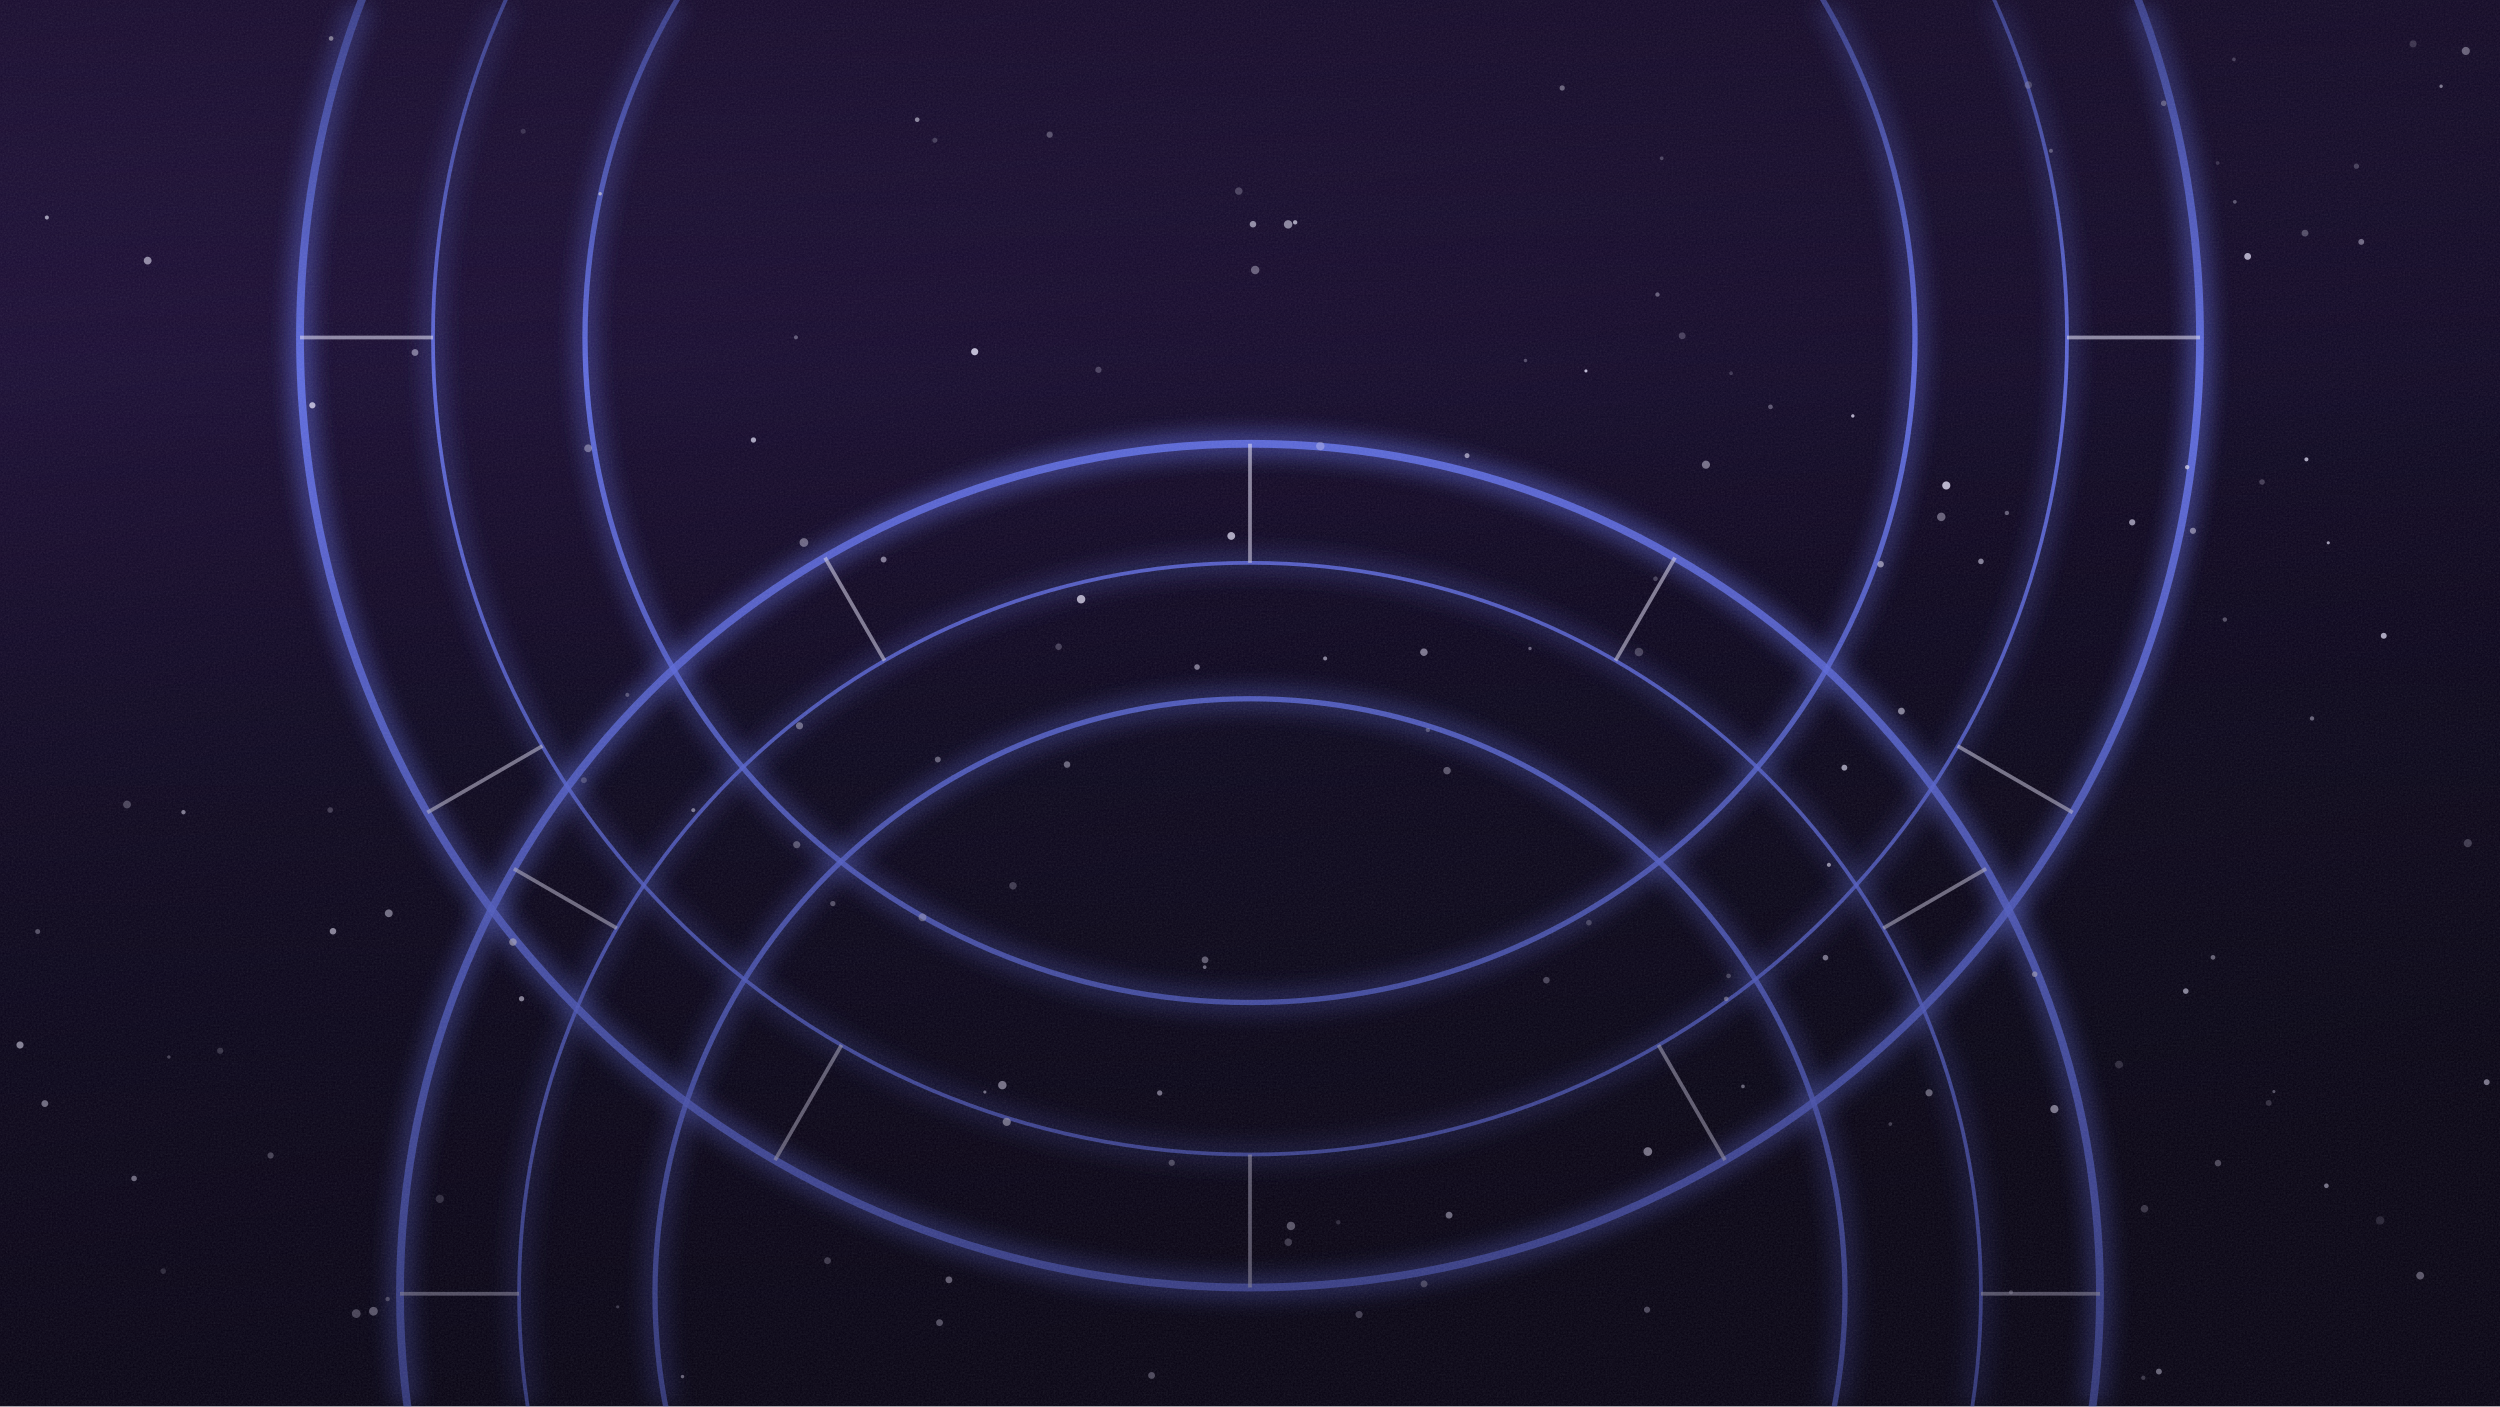
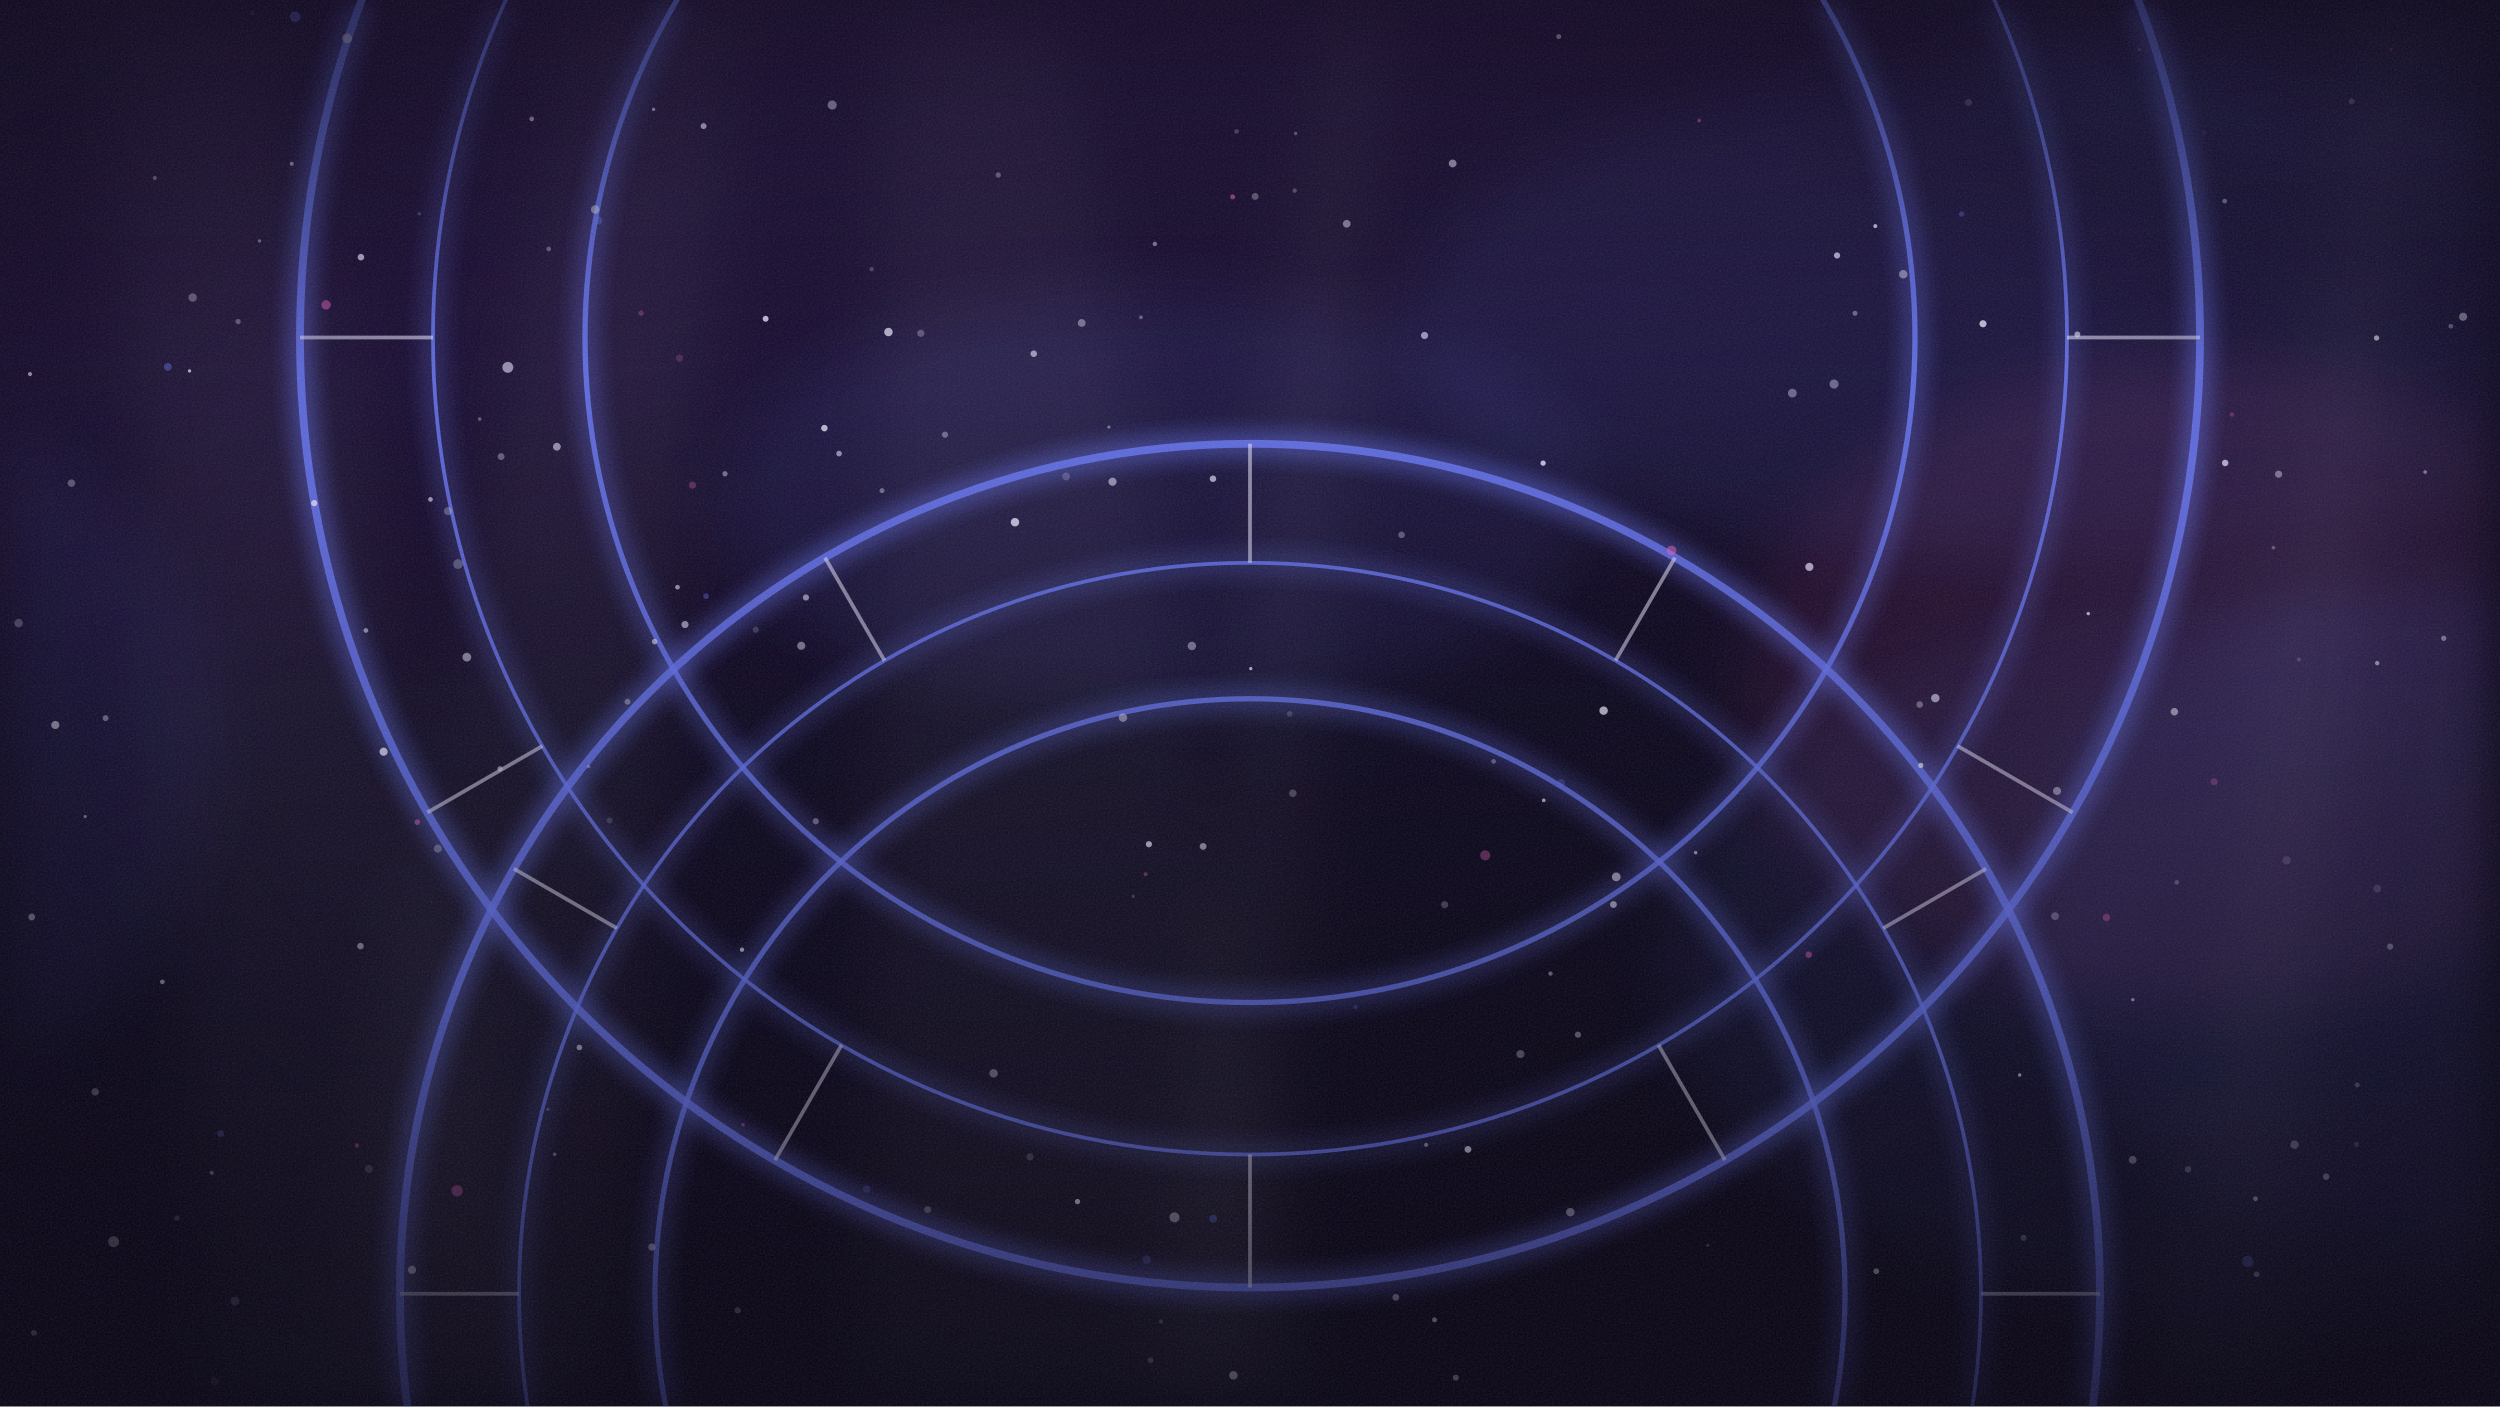
<svg xmlns="http://www.w3.org/2000/svg" class="art art--zodiac" viewBox="0 0 1600 900" preserveAspectRatio="xMidYMid slice" role="img" aria-label="A neon astrological wheel over a deep violet starfield">
  <defs>
    <linearGradient id="g-bg" x1="0" y1="0" x2="0.3" y2="1">
      <stop offset="0%" stop-color="#241243" />
      <stop offset="58%" stop-color="#0d0620" />
      <stop offset="100%" stop-color="#070313" />
    </linearGradient>
    <linearGradient id="g-slab" x1="0" y1="0" x2="0.4" y2="1">
      <stop offset="0%" stop-color="#6b7cff" stop-opacity="0.42" />
      <stop offset="100%" stop-color="#070313" stop-opacity="0.72" />
    </linearGradient>
    <linearGradient id="g-blade" x1="0" y1="0" x2="1" y2="1">
      <stop offset="0%" stop-color="#eae6ff" stop-opacity="0.7" />
      <stop offset="60%" stop-color="#6b7cff" stop-opacity="0.28" />
      <stop offset="100%" stop-color="#ff6bd0" stop-opacity="0" />
    </linearGradient>
    <linearGradient id="g-beam" x1="0" y1="0" x2="1" y2="0">
      <stop offset="0%" stop-color="#6b7cff" stop-opacity="0" />
      <stop offset="30%" stop-color="#eae6ff" />
      <stop offset="70%" stop-color="#6b7cff" />
      <stop offset="100%" stop-color="#6b7cff" stop-opacity="0" />
    </linearGradient>
    <radialGradient id="g-orb" cx="42%" cy="38%" r="62%">
      <stop offset="0%" stop-color="#eae6ff" />
      <stop offset="38%" stop-color="#6b7cff" />
      <stop offset="78%" stop-color="#ff6bd0" stop-opacity="0.7" />
      <stop offset="100%" stop-color="#070313" />
    </radialGradient>
    <radialGradient id="g-halo" cx="50%" cy="50%" r="50%">
      <stop offset="0%" stop-color="#6b7cff" stop-opacity="0.42" />
      <stop offset="100%" stop-color="#6b7cff" stop-opacity="0" />
    </radialGradient>
    <linearGradient id="g-vig" x1="0" y1="0" x2="0" y2="1">
      <stop offset="0%" stop-color="#070313" stop-opacity="0.42" />
      <stop offset="26%" stop-color="#070313" stop-opacity="0.02" />
      <stop offset="100%" stop-color="#070313" stop-opacity="0.5" />
    </linearGradient>
    <filter id="g-glow" x="-70%" y="-70%" width="240%" height="240%">
      <feGaussianBlur stdDeviation="8" result="b" />
      <feFlood flood-color="#6b7cff" result="fc" />
      <feComposite in="fc" in2="b" operator="in" result="g" />
      <feMerge>
        <feMergeNode in="g" />
        <feMergeNode in="g" />
        <feMergeNode in="SourceGraphic" />
      </feMerge>
    </filter>
    <filter id="g-soft">
      <feGaussianBlur stdDeviation="20" />
    </filter>
+     <radialGradient id="g-corner" cx="50%" cy="46%" r="72%">
+       <stop offset="55%" stop-color="#070313" stop-opacity="0" />
+       <stop offset="100%" stop-color="#070313" stop-opacity="0.72" />
+     </radialGradient>
    <filter id="g-grain">
      <feTurbulence type="fractalNoise" baseFrequency="0.85" numOctaves="4" />
      <feColorMatrix type="saturate" values="0" />
    </filter>
  </defs>
  <rect width="1600" height="900" fill="url(#g-bg)" />
+   <g filter="url(#g-soft)">
+     <ellipse cx="1637.4" cy="10.5" rx="380.8" ry="105.3" fill="#6b7cff" opacity="0.1" />
+     <ellipse cx="1483.1" cy="613.2" rx="417.2" ry="240" fill="#6b7cff" opacity="0.1" />
+     <ellipse cx="739.4" cy="320.2" rx="277.7" ry="135.1" fill="#6b7cff" opacity="0.1" />
+     <ellipse cx="1335.7" cy="201.1" rx="437.5" ry="161.8" fill="#6b7cff" opacity="0.1" />
+     <ellipse cx="1413.2" cy="440.7" rx="298.3" ry="207.8" fill="#ff6bd0" opacity="0.1" />
+     <ellipse cx="1574.4" cy="581" rx="281.5" ry="218.2" fill="#6b7cff" opacity="0.1" />
+     <ellipse cx="1601" cy="16.9" rx="202.1" ry="107.6" fill="#241243" opacity="0.1" />
+     <ellipse cx="-68.7" cy="477" rx="205.5" ry="216.9" fill="#6b7cff" opacity="0.1" />
+   </g>
+   <g filter="url(#g-soft)" opacity="0.5">
+     <path d="M65.9 10.6 L169.6 10.6 L363.6 960 L142.4 960 Z" fill="#eae6ff" opacity="0.1" />
+     <path d="M851.8 -30 L888 -30 L801.7 960 L723.4 960 Z" fill="#eae6ff" opacity="0.1" />
+     <path d="M569.2 -34.2 L668.8 -34.2 L851.1 960 L551.6 960 Z" fill="#eae6ff" opacity="0.1" />
+     <path d="M393.9 -94.4 L478 -94.4 L377.6 960 L184 960 Z" fill="#eae6ff" opacity="0.1" />
+     <path d="M1530.8 -103.4 L1566 -103.4 L1449.8 960 L1365 960 Z" fill="#eae6ff" opacity="0.1" />
+   </g>
  <g transform="translate(800 216)" fill="none" stroke="#6b7cff" filter="url(#g-glow)">
    <circle r="608" stroke-width="5" opacity="0.8" />
    <circle r="522.9" stroke-width="2.4" opacity="0.8" />
    <circle r="425.6" stroke-width="3.4" opacity="0.8" />
  </g>
  <g transform="translate(800 216)" stroke="#eae6ff" stroke-width="2.4" opacity="0.6">
    <path d="M522.9 0 L608 0" />
    <path d="M452.8 261.4 L526.5 304" />
    <path d="M261.4 452.8 L304 526.5" />
    <path d="M0 522.9 L0 608" />
    <path d="M-261.4 452.8 L-304 526.5" />
    <path d="M-452.8 261.4 L-526.5 304" />
    <path d="M-522.9 0 L-608 0" />
    <path d="M-452.8 -261.4 L-526.5 -304" />
    <path d="M-261.4 -452.8 L-304 -526.5" />
    <path d="M-0 -522.9 L-0 -608" />
    <path d="M261.4 -452.8 L304 -526.5" />
    <path d="M452.8 -261.4 L526.5 -304" />
  </g>
  <g transform="translate(800 828)" fill="none" stroke="#6b7cff" filter="url(#g-glow)">
    <circle r="544" stroke-width="5" opacity="0.8" />
    <circle r="467.8" stroke-width="2.4" opacity="0.8" />
    <circle r="380.8" stroke-width="3.4" opacity="0.8" />
  </g>
  <g transform="translate(800 828)" stroke="#eae6ff" stroke-width="2.4" opacity="0.6">
    <path d="M467.8 0 L544 0" />
    <path d="M405.2 233.9 L471.1 272" />
    <path d="M233.9 405.2 L272 471.1" />
    <path d="M0 467.8 L0 544" />
    <path d="M-233.9 405.2 L-272 471.1" />
    <path d="M-405.2 233.9 L-471.1 272" />
    <path d="M-467.8 0 L-544 0" />
    <path d="M-405.2 -233.9 L-471.1 -272" />
    <path d="M-233.9 -405.2 L-272 -471.1" />
    <path d="M-0 -467.8 L-0 -544" />
    <path d="M233.9 -405.2 L272 -471.1" />
    <path d="M405.2 -233.9 L471.1 -272" />
  </g>
  <g fill="#eae6ff">
-     <circle cx="1544.4" cy="28.1" r="2.3" opacity="0.30" />
-     <circle cx="1578.1" cy="32.6" r="2.6" opacity="0.64" />
-     <circle cx="1371.7" cy="881.8" r="1.4" opacity="0.42" />
-     <circle cx="1133.1" cy="260.4" r="1.5" opacity="0.35" />
-     <circle cx="1372.5" cy="773.6" r="2.4" opacity="0.35" />
-     <circle cx="1479.7" cy="459.8" r="1.4" opacity="0.50" />
-     <circle cx="671.8" cy="86.2" r="2.0" opacity="0.43" />
-     <circle cx="911.4" cy="821.7" r="2.2" opacity="0.46" />
-     <circle cx="1381.7" cy="877.8" r="1.9" opacity="0.81" />
-     <circle cx="30" cy="139.2" r="1.3" opacity="0.81" />
-     <circle cx="1104.8" cy="639.3" r="1.5" opacity="0.52" />
-     <circle cx="1419.3" cy="104.3" r="1.2" opacity="0.23" />
-     <circle cx="749.9" cy="744.2" r="2.0" opacity="0.46" />
-     <circle cx="803.3" cy="172.8" r="2.7" opacity="0.43" />
-     <circle cx="376.4" cy="286.9" r="2.5" opacity="0.41" />
-     <circle cx="1447.7" cy="308.5" r="1.8" opacity="0.25" />
-     <circle cx="1452" cy="705.9" r="1.9" opacity="0.28" />
-     <circle cx="788" cy="343" r="2.5" opacity="0.80" />
-     <circle cx="1185.8" cy="266.2" r="1.1" opacity="0.78" />
-     <circle cx="1511.2" cy="154.8" r="1.9" opacity="0.51" />
-     <circle cx="1562.3" cy="55.2" r="1.1" opacity="0.75" />
-     <circle cx="911.3" cy="417.4" r="2.4" opacity="0.59" />
-     <circle cx="1107.9" cy="238.9" r="1.2" opacity="0.21" />
-     <circle cx="533" cy="578.3" r="1.7" opacity="0.43" />
-     <circle cx="989.7" cy="627.3" r="2.1" opacity="0.40" />
-     <circle cx="1314.8" cy="709.8" r="2.6" opacity="0.78" />
-     <circle cx="24.1" cy="596.2" r="1.6" opacity="0.45" />
-     <circle cx="828.9" cy="142.3" r="1.4" opacity="0.84" />
-     <circle cx="529.6" cy="806.8" r="2.2" opacity="0.40" />
-     <circle cx="509.9" cy="540.6" r="2.3" opacity="0.42" />
-     <circle cx="94.5" cy="166.8" r="2.5" opacity="0.67" />
-     <circle cx="173.2" cy="739.5" r="2.0" opacity="0.42" />
-     <circle cx="1430.3" cy="129.2" r="1.2" opacity="0.42" />
-     <circle cx="1180.4" cy="491.3" r="1.9" opacity="0.79" />
-     <circle cx="630.3" cy="698.9" r="1.0" opacity="0.71" />
-     <circle cx="248.8" cy="584.5" r="2.5" opacity="0.63" />
-     <circle cx="926.1" cy="493.2" r="2.4" opacity="0.44" />
-     <circle cx="373.7" cy="499.3" r="1.9" opacity="0.28" />
-     <circle cx="848.1" cy="421.4" r="1.3" opacity="0.66" />
-     <circle cx="1245.6" cy="310.7" r="2.6" opacity="0.84" />
-     <circle cx="1059.5" cy="370.4" r="1.5" opacity="0.28" />
-     <circle cx="436.8" cy="881" r="1.1" opacity="0.80" />
-     <circle cx="1115.5" cy="695.3" r="1.2" opacity="0.62" />
-     <circle cx="328.3" cy="602.9" r="2.4" opacity="0.67" />
-     <circle cx="856.5" cy="782.3" r="1.4" opacity="0.30" />
-     <circle cx="1384.8" cy="66.1" r="1.8" opacity="0.47" />
-     <circle cx="1403.5" cy="339.7" r="2.0" opacity="0.53" />
-     <circle cx="766.1" cy="426.9" r="1.8" opacity="0.59" />
-     <circle cx="691.9" cy="383.5" r="2.7" opacity="0.83" />
-     <circle cx="395.3" cy="836.4" r="1.0" opacity="0.42" />
-     <circle cx="1438.5" cy="164.1" r="2.2" opacity="0.85" />
-     <circle cx="979.2" cy="415" r="1.1" opacity="0.49" />
-     <circle cx="742.2" cy="699.5" r="1.7" opacity="0.72" />
-     <circle cx="648.3" cy="566.9" r="2.4" opacity="0.31" />
-     <circle cx="1525.6" cy="406.9" r="1.9" opacity="0.83" />
-     <circle cx="913.8" cy="467.2" r="1.4" opacity="0.34" />
-     <circle cx="1216.9" cy="455.1" r="2.2" opacity="0.65" />
-     <circle cx="1091.8" cy="297.4" r="2.6" opacity="0.49" />
-     <circle cx="281.5" cy="767.3" r="2.6" opacity="0.28" />
-     <circle cx="1416.3" cy="612.7" r="1.5" opacity="0.57" />
-     <circle cx="1475.2" cy="149.2" r="2.2" opacity="0.36" />
-     <circle cx="239" cy="839.2" r="2.8" opacity="0.63" />
-     <circle cx="1267.8" cy="359.3" r="1.8" opacity="0.60" />
-     <circle cx="1302.2" cy="623.5" r="1.8" opacity="0.61" />
-     <circle cx="644.3" cy="718" r="2.6" opacity="0.70" />
-     <circle cx="514.5" cy="347.2" r="2.8" opacity="0.45" />
-     <circle cx="1063.5" cy="101.3" r="1.2" opacity="0.35" />
-     <circle cx="1076.6" cy="214.9" r="2.2" opacity="0.25" />
-     <circle cx="1106.3" cy="624.6" r="1.5" opacity="0.36" />
-     <circle cx="401.5" cy="444.7" r="1.3" opacity="0.35" />
-     <circle cx="1287" cy="827.1" r="1.3" opacity="0.54" />
-     <circle cx="1054.1" cy="838.2" r="2.0" opacity="0.55" />
-     <circle cx="1234.6" cy="699.4" r="2.3" opacity="0.60" />
-     <circle cx="1298.1" cy="54.4" r="2.4" opacity="0.34" />
-     <circle cx="565.5" cy="358.1" r="1.9" opacity="0.58" />
-     <circle cx="938.9" cy="291.6" r="1.6" opacity="0.63" />
-     <circle cx="1490.1" cy="347.4" r="1.0" opacity="0.75" />
-     <circle cx="1419.5" cy="744.4" r="2.1" opacity="0.47" />
-     <circle cx="104.5" cy="813.5" r="1.8" opacity="0.28" />
-     <circle cx="999.8" cy="56.3" r="1.7" opacity="0.59" />
-     <circle cx="1284.4" cy="328.3" r="1.4" opacity="0.42" />
-     <circle cx="1312.6" cy="96.5" r="1.3" opacity="0.43" />
-     <circle cx="1523.3" cy="781.1" r="2.7" opacity="0.23" />
-     <circle cx="801.9" cy="143.5" r="2.1" opacity="0.72" />
-     <circle cx="771.2" cy="614.3" r="2.2" opacity="0.53" />
-     <circle cx="623.8" cy="225.1" r="2.3" opacity="0.84" />
-     <circle cx="1548.9" cy="816.4" r="2.5" opacity="0.63" />
-     <circle cx="792.8" cy="122.3" r="2.4" opacity="0.32" />
-     <circle cx="1488.9" cy="758.9" r="1.5" opacity="0.79" />
-     <circle cx="1209.8" cy="719.4" r="1.2" opacity="0.38" />
-     <circle cx="248.1" cy="831.4" r="1.4" opacity="0.49" />
-     <circle cx="1203.6" cy="361.1" r="2.1" opacity="0.61" />
-     <circle cx="607.3" cy="819.1" r="2.2" opacity="0.68" />
-     <circle cx="1170.5" cy="553.5" r="1.3" opacity="0.79" />
-     <circle cx="1508.1" cy="106.4" r="1.7" opacity="0.32" />
-     <circle cx="211.3" cy="518.4" r="1.8" opacity="0.29" />
-     <circle cx="771" cy="619" r="1.2" opacity="0.62" />
-     <circle cx="1054.6" cy="737" r="2.8" opacity="0.77" />
-     <circle cx="598.3" cy="89.8" r="1.6" opacity="0.31" />
-     <circle cx="1364.6" cy="334.3" r="2.0" opacity="0.67" />
-     <circle cx="737" cy="880.3" r="2.2" opacity="0.59" />
-     <circle cx="265.6" cy="225.6" r="2.2" opacity="0.49" />
-     <circle cx="927.4" cy="777.7" r="2.2" opacity="0.74" />
-     <circle cx="587" cy="76.6" r="1.5" opacity="0.79" />
-     <circle cx="384.1" cy="124" r="1.1" opacity="0.85" />
-     <circle cx="334.8" cy="84" r="1.6" opacity="0.23" />
-     <circle cx="1168.3" cy="612.9" r="1.8" opacity="0.67" />
-     <circle cx="28.7" cy="706.3" r="2.2" opacity="0.69" />
-     <circle cx="228" cy="840.7" r="2.8" opacity="0.51" />
-     <circle cx="511.7" cy="464.5" r="2.3" opacity="0.50" />
-     <circle cx="869.8" cy="841.3" r="2.3" opacity="0.45" />
-     <circle cx="1455.3" cy="698.6" r="1.0" opacity="0.52" />
-     <circle cx="482.2" cy="281.6" r="1.7" opacity="0.74" />
-     <circle cx="976.3" cy="230.7" r="1.1" opacity="0.30" />
-     <circle cx="600.2" cy="486.1" r="1.9" opacity="0.48" />
-     <circle cx="845" cy="285.5" r="2.7" opacity="0.34" />
-     <circle cx="590.4" cy="587.1" r="2.5" opacity="0.46" />
-     <circle cx="1015" cy="237.4" r="1.0" opacity="0.83" />
-     <circle cx="108.1" cy="676.5" r="1.1" opacity="0.39" />
-     <circle cx="824.5" cy="795" r="2.4" opacity="0.39" />
-     <circle cx="12.8" cy="668.8" r="2.3" opacity="0.81" />
-     <circle cx="213.1" cy="596" r="2.1" opacity="0.77" />
-     <circle cx="1356.2" cy="681.3" r="2.5" opacity="0.25" />
-     <circle cx="1579.4" cy="539.6" r="2.6" opacity="0.30" />
-     <circle cx="826.2" cy="784.6" r="2.7" opacity="0.60" />
-     <circle cx="1429.7" cy="38" r="1.2" opacity="0.37" />
-     <circle cx="1398.9" cy="634.3" r="1.8" opacity="0.80" />
-     <circle cx="824.4" cy="143.6" r="2.7" opacity="0.68" />
-     <circle cx="1591.5" cy="692.6" r="1.9" opacity="0.78" />
-     <circle cx="211.9" cy="24.6" r="1.5" opacity="0.82" />
-     <circle cx="140.9" cy="672.5" r="2.0" opacity="0.29" />
-     <circle cx="333.8" cy="639.2" r="1.7" opacity="0.77" />
-     <circle cx="81.3" cy="514.9" r="2.5" opacity="0.35" />
-     <circle cx="443.7" cy="518.5" r="1.3" opacity="0.62" />
-     <circle cx="1476.1" cy="294" r="1.3" opacity="0.77" />
-     <circle cx="85.8" cy="754.2" r="1.8" opacity="0.72" />
-     <circle cx="601.3" cy="846.5" r="2.2" opacity="0.59" />
-     <circle cx="117.4" cy="519.8" r="1.4" opacity="0.66" />
-     <circle cx="509.4" cy="215.9" r="1.3" opacity="0.37" />
-     <circle cx="199.9" cy="259.4" r="2.0" opacity="0.76" />
-     <circle cx="1242.4" cy="330.8" r="2.7" opacity="0.43" />
-     <circle cx="682.9" cy="489.3" r="2.1" opacity="0.52" />
-     <circle cx="1060.8" cy="188.5" r="1.4" opacity="0.42" />
-     <circle cx="703" cy="236.7" r="2.0" opacity="0.25" />
-     <circle cx="677.5" cy="413.9" r="2.1" opacity="0.29" />
-     <circle cx="1048.9" cy="417.3" r="2.7" opacity="0.29" />
-     <circle cx="641.5" cy="694.5" r="2.7" opacity="0.73" />
-     <circle cx="1423.9" cy="396.5" r="1.4" opacity="0.37" />
-     <circle cx="1016.9" cy="590.5" r="1.8" opacity="0.32" />
-     <circle cx="1399.8" cy="299" r="1.4" opacity="0.74" />
-   </g>
+     <circle cx="1316.5" cy="506.2" r="2.6" opacity="0.52" />
+     <circle cx="800.5" cy="427.9" r="1.1" opacity="0.82" />
+     <circle cx="370.8" cy="670.4" r="1.8" opacity="0.67" />
+     <circle cx="1085.2" cy="545.7" r="1.1" opacity="0.69" />
+     <circle cx="1336.5" cy="392.7" r="1.1" opacity="0.81" />
+     <circle cx="483.7" cy="403" r="2.0" opacity="0.22" />
+     <circle cx="689.6" cy="769" r="1.7" opacity="0.78" />
+     <circle cx="1463.4" cy="550.6" r="2.6" opacity="0.20" />
+     <circle cx="401.6" cy="449.1" r="1.9" opacity="0.41" />
+     <circle cx="390.1" cy="525.1" r="1.9" opacity="0.20" />
+     <circle cx="568.6" cy="212.5" r="2.7" opacity="0.76" />
+     <circle cx="1026.3" cy="454.8" r="2.7" opacity="0.84" />
+     <circle cx="1158" cy="362.8" r="2.6" opacity="0.76" />
+     <circle cx="537" cy="290.3" r="1.8" opacity="0.60" />
+     <circle cx="988" cy="512.2" r="1.2" opacity="0.80" />
+     <circle cx="929.7" cy="104.6" r="2.5" opacity="0.66" />
+     <circle cx="739.1" cy="156.1" r="1.4" opacity="0.55" />
+     <circle cx="987.6" cy="296.4" r="1.7" opacity="0.84" />
+     <circle cx="1034.4" cy="561.2" r="2.8" opacity="0.67" />
+     <circle cx="939.5" cy="735.6" r="2.2" opacity="0.80" />
+     <circle cx="735.3" cy="540.3" r="2.0" opacity="0.83" />
+     <circle cx="45.7" cy="309.2" r="2.4" opacity="0.43" />
+     <circle cx="298.8" cy="420.6" r="2.8" opacity="0.58" />
+     <circle cx="340.3" cy="76.1" r="1.5" opacity="0.68" />
+     <circle cx="113.2" cy="779.6" r="1.8" opacity="0.30" />
+     <circle cx="1424.1" cy="296.3" r="2.1" opacity="0.77" />
+     <circle cx="589.3" cy="213.3" r="2.3" opacity="0.31" />
+     <circle cx="1200.2" cy="144.7" r="1.3" opacity="0.85" />
+     <circle cx="1471.3" cy="422.1" r="1.3" opacity="0.24" />
+     <circle cx="438.4" cy="399.7" r="2.3" opacity="0.63" />
+     <circle cx="1564" cy="408.5" r="1.7" opacity="0.62" />
+     <circle cx="54.5" cy="522.6" r="1.0" opacity="0.64" />
+     <circle cx="712" cy="308.3" r="2.6" opacity="0.59" />
+     <circle cx="419" cy="410.6" r="1.8" opacity="0.65" />
+     <circle cx="803.3" cy="125.7" r="2.2" opacity="0.40" />
+     <circle cx="1458.3" cy="303.5" r="2.3" opacity="0.50" />
+     <circle cx="135.5" cy="750.6" r="1.3" opacity="0.56" />
+     <circle cx="638.9" cy="112" r="1.7" opacity="0.42" />
+     <circle cx="1443.5" cy="767.2" r="1.5" opacity="0.81" />
+     <circle cx="433.6" cy="375.8" r="1.5" opacity="0.65" />
+     <circle cx="351.2" cy="159.3" r="1.5" opacity="0.39" />
+     <circle cx="718.7" cy="459.3" r="2.7" opacity="0.51" />
+     <circle cx="828.6" cy="122" r="1.4" opacity="0.34" />
+     <circle cx="1568.5" cy="208.8" r="1.5" opacity="0.46" />
+     <circle cx="1032.6" cy="578.9" r="2.2" opacity="0.68" />
+     <circle cx="1521.4" cy="424.4" r="1.4" opacity="0.72" />
+     <circle cx="564.5" cy="314" r="1.6" opacity="0.42" />
+     <circle cx="1238.6" cy="446.8" r="2.7" opacity="0.68" />
+     <circle cx="912.7" cy="732.7" r="1.3" opacity="0.54" />
+     <circle cx="490" cy="204" r="1.9" opacity="0.84" />
+     <circle cx="1364.9" cy="742.3" r="2.5" opacity="0.52" />
+     <circle cx="593.7" cy="774.2" r="2.2" opacity="0.34" />
+     <circle cx="1488.7" cy="753.1" r="2.1" opacity="0.61" />
+     <circle cx="1552.1" cy="302.1" r="1.2" opacity="0.59" />
+     <circle cx="418.3" cy="70" r="1.1" opacity="0.75" />
+     <circle cx="527.6" cy="274" r="2.1" opacity="0.79" />
+     <circle cx="515.8" cy="382.4" r="2.0" opacity="0.61" />
+     <circle cx="1200.8" cy="813.6" r="1.9" opacity="0.68" />
+     <circle cx="911.7" cy="214.7" r="2.3" opacity="0.64" />
+     <circle cx="268.3" cy="136.8" r="1.1" opacity="0.26" />
+     <circle cx="1009.9" cy="662.2" r="2.0" opacity="0.48" />
+     <circle cx="245.5" cy="481.1" r="2.6" opacity="0.85" />
+     <circle cx="1505.1" cy="64.8" r="1.9" opacity="0.37" />
+     <circle cx="825.4" cy="456.9" r="1.8" opacity="0.22" />
+     <circle cx="11.9" cy="398.8" r="2.7" opacity="0.34" />
+     <circle cx="231" cy="164.6" r="2.1" opacity="0.85" />
+     <circle cx="1269.1" cy="207.2" r="2.3" opacity="0.82" />
+     <circle cx="682.3" cy="304.9" r="2.5" opacity="0.23" />
+     <circle cx="1229.3" cy="489.9" r="1.7" opacity="0.81" />
+     <circle cx="918.1" cy="844.7" r="1.6" opacity="0.70" />
+     <circle cx="1005" cy="775.8" r="2.7" opacity="0.54" />
+     <circle cx="19.2" cy="239.4" r="1.3" opacity="0.83" />
+     <circle cx="450.3" cy="80.7" r="1.9" opacity="0.84" />
+     <circle cx="355" cy="738.7" r="1.1" opacity="0.52" />
+     <circle cx="557.8" cy="172.3" r="1.4" opacity="0.27" />
+     <circle cx="474.9" cy="607.8" r="1.4" opacity="0.77" />
+     <circle cx="472.1" cy="838.6" r="2.0" opacity="0.36" />
+     <circle cx="35.4" cy="464" r="2.6" opacity="0.69" />
+     <circle cx="60.9" cy="698.8" r="2.4" opacity="0.48" />
+     <circle cx="770" cy="541.7" r="2.2" opacity="0.65" />
+     <circle cx="1259.9" cy="65.5" r="2.2" opacity="0.24" />
+     <circle cx="776.3" cy="306.4" r="2.1" opacity="0.71" />
+     <circle cx="649.6" cy="334.2" r="2.7" opacity="0.84" />
+     <circle cx="635.9" cy="686.9" r="2.7" opacity="0.45" />
+     <circle cx="230.7" cy="605.5" r="2.1" opacity="0.60" />
+     <circle cx="152.4" cy="205.8" r="1.7" opacity="0.40" />
+     <circle cx="692.3" cy="206.7" r="2.5" opacity="0.45" />
+     <circle cx="320" cy="492" r="1.7" opacity="0.57" />
+     <circle cx="1369.3" cy="31.8" r="1.0" opacity="0.26" />
+     <circle cx="150.3" cy="832.7" r="2.8" opacity="0.32" />
+     <circle cx="659.2" cy="740.4" r="2.3" opacity="0.23" />
+     <circle cx="186.7" cy="104.8" r="1.3" opacity="0.72" />
+     <circle cx="1423.8" cy="128.7" r="1.5" opacity="0.56" />
+     <circle cx="512.8" cy="413.3" r="2.6" opacity="0.53" />
+     <circle cx="1508.6" cy="694.3" r="1.6" opacity="0.42" />
+     <circle cx="1393.2" cy="564.7" r="1.5" opacity="0.31" />
+     <circle cx="709.7" cy="273.3" r="1.0" opacity="0.45" />
+     <circle cx="1521" cy="216.3" r="1.7" opacity="0.83" />
+     <circle cx="123.3" cy="190.4" r="2.7" opacity="0.44" />
+     <circle cx="1315.2" cy="586.3" r="2.5" opacity="0.35" />
+     <circle cx="1093" cy="797.1" r="1.0" opacity="0.32" />
+     <circle cx="236.1" cy="748.1" r="2.5" opacity="0.24" />
+     <circle cx="973.1" cy="674.6" r="2.6" opacity="0.41" />
+     <circle cx="320.7" cy="292.2" r="2.2" opacity="0.37" />
+     <circle cx="1521.4" cy="568.8" r="2.5" opacity="0.23" />
+     <circle cx="1329.5" cy="214" r="1.9" opacity="0.62" />
+     <circle cx="280.2" cy="543.1" r="2.6" opacity="0.34" />
+     <circle cx="307" cy="268.2" r="1.2" opacity="0.35" />
+     <circle cx="997.6" cy="23.4" r="1.6" opacity="0.58" />
+     <circle cx="1292.6" cy="688" r="1.1" opacity="0.81" />
+     <circle cx="861.9" cy="143.2" r="2.5" opacity="0.56" />
+     <circle cx="522.1" cy="525.6" r="2.0" opacity="0.44" />
+     <circle cx="166.1" cy="154.2" r="1.1" opacity="0.54" />
+     <circle cx="263.7" cy="812.7" r="2.6" opacity="0.70" />
+     <circle cx="827.4" cy="507.7" r="2.4" opacity="0.32" />
+     <circle cx="1391.6" cy="455.5" r="2.4" opacity="0.63" />
+     <circle cx="99.1" cy="113.9" r="1.3" opacity="0.56" />
+     <circle cx="931.7" cy="881.7" r="1.9" opacity="0.66" />
+     <circle cx="736.4" cy="870.5" r="1.9" opacity="0.35" />
+     <circle cx="604.8" cy="278.2" r="2.0" opacity="0.39" />
+     <circle cx="992.3" cy="623.1" r="1.4" opacity="0.52" />
+     <circle cx="789.4" cy="880.2" r="2.7" opacity="0.73" />
+     <circle cx="762.8" cy="413.4" r="2.7" opacity="0.49" />
+     <circle cx="1228.6" cy="450.9" r="2.1" opacity="0.43" />
+     <circle cx="464" cy="303.2" r="1.7" opacity="0.46" />
+     <circle cx="417.2" cy="798.1" r="2.3" opacity="0.59" />
+     <circle cx="829.2" cy="85.4" r="1.1" opacity="0.44" />
+     <circle cx="1365" cy="639.8" r="1.1" opacity="0.71" />
+     <circle cx="1529.7" cy="605.8" r="2.0" opacity="0.51" />
+     <circle cx="1468.5" cy="732.6" r="2.7" opacity="0.50" />
+     <circle cx="350.7" cy="710" r="1.1" opacity="0.29" />
+     <circle cx="1187.2" cy="200.5" r="1.6" opacity="0.42" />
+     <circle cx="67.6" cy="459.6" r="1.9" opacity="0.51" />
+     <circle cx="924.6" cy="579" r="2.3" opacity="0.31" />
+     <circle cx="725.2" cy="573.7" r="1.0" opacity="0.28" />
+     <circle cx="661.6" cy="226.4" r="2.1" opacity="0.63" />
+     <circle cx="893.3" cy="830.3" r="2.2" opacity="0.55" />
+     <circle cx="1508.2" cy="732.5" r="1.7" opacity="0.27" />
+     <circle cx="897" cy="342.3" r="2.1" opacity="0.36" />
+     <circle cx="21.7" cy="853" r="1.9" opacity="0.73" />
+     <circle cx="1444.2" cy="815.5" r="1.8" opacity="0.53" />
+     <circle cx="201.1" cy="322" r="2.0" opacity="0.82" />
+     <circle cx="1295.1" cy="792.2" r="1.9" opacity="0.37" />
+     <circle cx="121.3" cy="237.4" r="1.1" opacity="0.84" />
+     <circle cx="376.7" cy="490.6" r="1.1" opacity="0.38" />
+     <circle cx="103.9" cy="628.4" r="1.5" opacity="0.70" />
+     <circle cx="1400.4" cy="748.4" r="2.1" opacity="0.37" />
+     <circle cx="1175.7" cy="163.5" r="2.0" opacity="0.78" />
+     <circle cx="1455" cy="350.5" r="1.2" opacity="0.34" />
+     <circle cx="275.5" cy="319.6" r="1.5" opacity="0.66" />
+   </g>
+   <circle cx="825.1" cy="692.2" r="5" fill="#6b7cff" opacity="0.1" filter="url(#g-soft)" />
+   <circle cx="107.4" cy="234.8" r="2.5" fill="#6b7cff" opacity="0.5" />
+   <circle cx="293.1" cy="361" r="3.1" fill="#eae6ff" opacity="0.3" />
+   <circle cx="451.9" cy="381.6" r="1.8" fill="#6b7cff" opacity="0.4" />
+   <circle cx="743" cy="845.8" r="1.3" fill="#eae6ff" opacity="0.3" />
+   <circle cx="733.2" cy="559.5" r="1.3" fill="#ff6bd0" opacity="0.4" />
+   <circle cx="726.6" cy="374.1" r="4.9" fill="#eae6ff" opacity="0.1" filter="url(#g-soft)" />
+   <circle cx="280.9" cy="129.1" r="4.5" fill="#6b7cff" opacity="0.1" filter="url(#g-soft)" />
+   <circle cx="1558.5" cy="547.9" r="4.8" fill="#6b7cff" opacity="0.1" filter="url(#g-soft)" />
+   <circle cx="310.3" cy="747.1" r="4.7" fill="#ff6bd0" opacity="0.1" filter="url(#g-soft)" />
+   <circle cx="1218.1" cy="175.5" r="2.7" fill="#eae6ff" opacity="0.5" />
+   <circle cx="208.7" cy="195.1" r="3" fill="#ff6bd0" opacity="0.5" />
+   <circle cx="1202.3" cy="505.8" r="4.8" fill="#ff6bd0" opacity="0.1" filter="url(#g-soft)" />
+   <circle cx="222.2" cy="24.5" r="3.1" fill="#eae6ff" opacity="0.6" />
+   <circle cx="1428.5" cy="265.3" r="1.4" fill="#ff6bd0" opacity="0.3" />
+   <circle cx="788.9" cy="126" r="1.6" fill="#ff6bd0" opacity="0.6" />
+   <circle cx="807.3" cy="29.3" r="5.1" fill="#6b7cff" opacity="0.2" filter="url(#g-soft)" />
+   <circle cx="299.5" cy="411" r="3.7" fill="#ff6bd0" opacity="0.1" filter="url(#g-soft)" />
+   <circle cx="234.2" cy="403.5" r="1.5" fill="#eae6ff" opacity="0.6" />
+   <circle cx="1225" cy="321.6" r="4.9" fill="#ff6bd0" opacity="0.1" filter="url(#g-soft)" />
+   <circle cx="831.8" cy="88.2" r="5.5" fill="#6b7cff" opacity="0.2" filter="url(#g-soft)" />
+   <circle cx="1252.2" cy="414.3" r="4.5" fill="#eae6ff" opacity="0.2" filter="url(#g-soft)" />
+   <circle cx="637.3" cy="86.2" r="4.1" fill="#6b7cff" opacity="0.1" filter="url(#g-soft)" />
+   <circle cx="608.3" cy="296.1" r="5.4" fill="#6b7cff" opacity="0.1" filter="url(#g-soft)" />
+   <circle cx="165.4" cy="478.6" r="4.5" fill="#eae6ff" opacity="0.2" filter="url(#g-soft)" />
+   <circle cx="475.5" cy="719.8" r="1.2" fill="#ff6bd0" opacity="0.4" />
+   <circle cx="325" cy="235.1" r="3.5" fill="#eae6ff" opacity="0.6" />
+   <circle cx="575.9" cy="678.1" r="5" fill="#ff6bd0" opacity="0.1" filter="url(#g-soft)" />
+   <circle cx="206.6" cy="670.8" r="5" fill="#ff6bd0" opacity="0.2" filter="url(#g-soft)" />
+   <circle cx="554.7" cy="761.1" r="2.4" fill="#6b7cff" opacity="0.3" />
+   <circle cx="1180.6" cy="350" r="5.1" fill="#6b7cff" opacity="0.2" filter="url(#g-soft)" />
+   <circle cx="1530.2" cy="31.6" r="1.3" fill="#ff6bd0" opacity="0.3" />
+   <circle cx="416.4" cy="625.2" r="5.2" fill="#eae6ff" opacity="0.2" filter="url(#g-soft)" />
+   <circle cx="867.5" cy="644.6" r="1.4" fill="#6b7cff" opacity="0.3" />
+   <circle cx="1157.6" cy="611" r="2.1" fill="#ff6bd0" opacity="0.5" />
+   <circle cx="410.3" cy="200.4" r="1.7" fill="#ff6bd0" opacity="0.3" />
+   <circle cx="532.6" cy="67.2" r="2.9" fill="#eae6ff" opacity="0.6" />
+   <circle cx="1410.6" cy="84.7" r="1.4" fill="#ff6bd0" opacity="0.2" />
+   <circle cx="286.7" cy="327.1" r="2.6" fill="#eae6ff" opacity="0.3" />
+   <circle cx="1087.5" cy="77.1" r="1.2" fill="#ff6bd0" opacity="0.5" />
+   <circle cx="1255.4" cy="137" r="1.7" fill="#6b7cff" opacity="0.4" />
+   <circle cx="776.4" cy="779.9" r="2.5" fill="#6b7cff" opacity="0.4" />
+   <circle cx="72.7" cy="794.7" r="3.5" fill="#eae6ff" opacity="0.6" />
+   <circle cx="267.1" cy="526.2" r="1.8" fill="#ff6bd0" opacity="0.5" />
+   <circle cx="950.5" cy="547.4" r="3.2" fill="#ff6bd0" opacity="0.4" />
+   <circle cx="697.5" cy="897" r="5.2" fill="#eae6ff" opacity="0.2" filter="url(#g-soft)" />
+   <circle cx="368" cy="722.4" r="5.1" fill="#eae6ff" opacity="0.1" filter="url(#g-soft)" />
+   <circle cx="1130.1" cy="881" r="4.5" fill="#ff6bd0" opacity="0.2" filter="url(#g-soft)" />
+   <circle cx="1576.4" cy="202.7" r="2.6" fill="#eae6ff" opacity="0.6" />
+   <circle cx="1276.4" cy="180.7" r="4.4" fill="#eae6ff" opacity="0.1" filter="url(#g-soft)" />
+   <circle cx="141.2" cy="725.5" r="2.2" fill="#6b7cff" opacity="0.4" />
+   <circle cx="228.4" cy="733.1" r="1.4" fill="#ff6bd0" opacity="0.5" />
+   <circle cx="356.4" cy="285.9" r="2.5" fill="#eae6ff" opacity="0.6" />
+   <circle cx="733.9" cy="806.2" r="2.7" fill="#6b7cff" opacity="0.3" />
+   <circle cx="419.7" cy="20.5" r="5" fill="#eae6ff" opacity="0.1" filter="url(#g-soft)" />
+   <circle cx="829.9" cy="2.1" r="5.4" fill="#6b7cff" opacity="0.1" filter="url(#g-soft)" />
+   <circle cx="791.4" cy="84.1" r="1.5" fill="#eae6ff" opacity="0.3" />
+   <circle cx="434.9" cy="229.2" r="2.3" fill="#ff6bd0" opacity="0.2" />
+   <circle cx="1069.8" cy="352.3" r="3.1" fill="#ff6bd0" opacity="0.5" />
+   <circle cx="1529.8" cy="40.2" r="5.2" fill="#ff6bd0" opacity="0.2" filter="url(#g-soft)" />
+   <circle cx="753.8" cy="164.4" r="5.3" fill="#6b7cff" opacity="0.1" filter="url(#g-soft)" />
+   <circle cx="1348.1" cy="587.2" r="2.4" fill="#ff6bd0" opacity="0.4" />
+   <circle cx="1132" cy="823.7" r="4.4" fill="#ff6bd0" opacity="0.1" filter="url(#g-soft)" />
+   <circle cx="188.9" cy="10.8" r="3.4" fill="#6b7cff" opacity="0.6" />
+   <circle cx="1438.6" cy="807.4" r="3.6" fill="#6b7cff" opacity="0.5" />
+   <circle cx="1599.7" cy="524.9" r="4.4" fill="#6b7cff" opacity="0.1" filter="url(#g-soft)" />
+   <circle cx="1173.8" cy="245.8" r="2.9" fill="#eae6ff" opacity="0.4" />
+   <circle cx="769.2" cy="210.5" r="4.4" fill="#ff6bd0" opacity="0.1" filter="url(#g-soft)" />
+   <circle cx="847.3" cy="188.3" r="5.3" fill="#6b7cff" opacity="0.1" filter="url(#g-soft)" />
+   <circle cx="439.8" cy="545.4" r="3.9" fill="#eae6ff" opacity="0.2" filter="url(#g-soft)" />
+   <circle cx="159" cy="585.3" r="4.4" fill="#ff6bd0" opacity="0.1" filter="url(#g-soft)" />
+   <circle cx="1417" cy="500.3" r="2.3" fill="#ff6bd0" opacity="0.3" />
+   <circle cx="137.3" cy="884" r="2.6" fill="#ff6bd0" opacity="0.3" />
+   <circle cx="1147.1" cy="251.6" r="2.8" fill="#eae6ff" opacity="0.4" />
+   <circle cx="292.5" cy="762.1" r="3.6" fill="#ff6bd0" opacity="0.5" />
+   <circle cx="730.2" cy="203.1" r="1.2" fill="#eae6ff" opacity="0.4" />
+   <circle cx="380.9" cy="134.1" r="2.7" fill="#eae6ff" opacity="0.5" />
+   <circle cx="955.9" cy="487.3" r="1.5" fill="#eae6ff" opacity="0.4" />
+   <circle cx="1477" cy="236.6" r="5.3" fill="#ff6bd0" opacity="0.1" filter="url(#g-soft)" />
+   <circle cx="161.6" cy="8.3" r="1.4" fill="#ff6bd0" opacity="0.3" />
+   <circle cx="411.4" cy="652.9" r="4.3" fill="#6b7cff" opacity="0.2" filter="url(#g-soft)" />
+   <circle cx="761.6" cy="390.9" r="5.1" fill="#6b7cff" opacity="0.1" filter="url(#g-soft)" />
+   <circle cx="57.6" cy="19.8" r="5.2" fill="#6b7cff" opacity="0.2" filter="url(#g-soft)" />
+   <circle cx="1542.4" cy="400" r="4.8" fill="#6b7cff" opacity="0.1" filter="url(#g-soft)" />
+   <circle cx="751.7" cy="779.1" r="3.2" fill="#eae6ff" opacity="0.5" />
+   <circle cx="443.2" cy="310.5" r="2.3" fill="#ff6bd0" opacity="0.3" />
+   <circle cx="382.9" cy="141.1" r="2.6" fill="#6b7cff" opacity="0.4" />
+   <circle cx="999.1" cy="501" r="2.5" fill="#6b7cff" opacity="0.3" />
+   <circle cx="20.3" cy="586.9" r="2.2" fill="#eae6ff" opacity="0.6" />
+   <circle cx="1025" cy="271.9" r="5.1" fill="#eae6ff" opacity="0.2" filter="url(#g-soft)" />
+   <rect width="1600" height="900" fill="url(#g-corner)" />
  <rect width="1600" height="900" fill="url(#g-vig)" />
  <rect width="1600" height="900" filter="url(#g-grain)" opacity="0.12" />
</svg>
